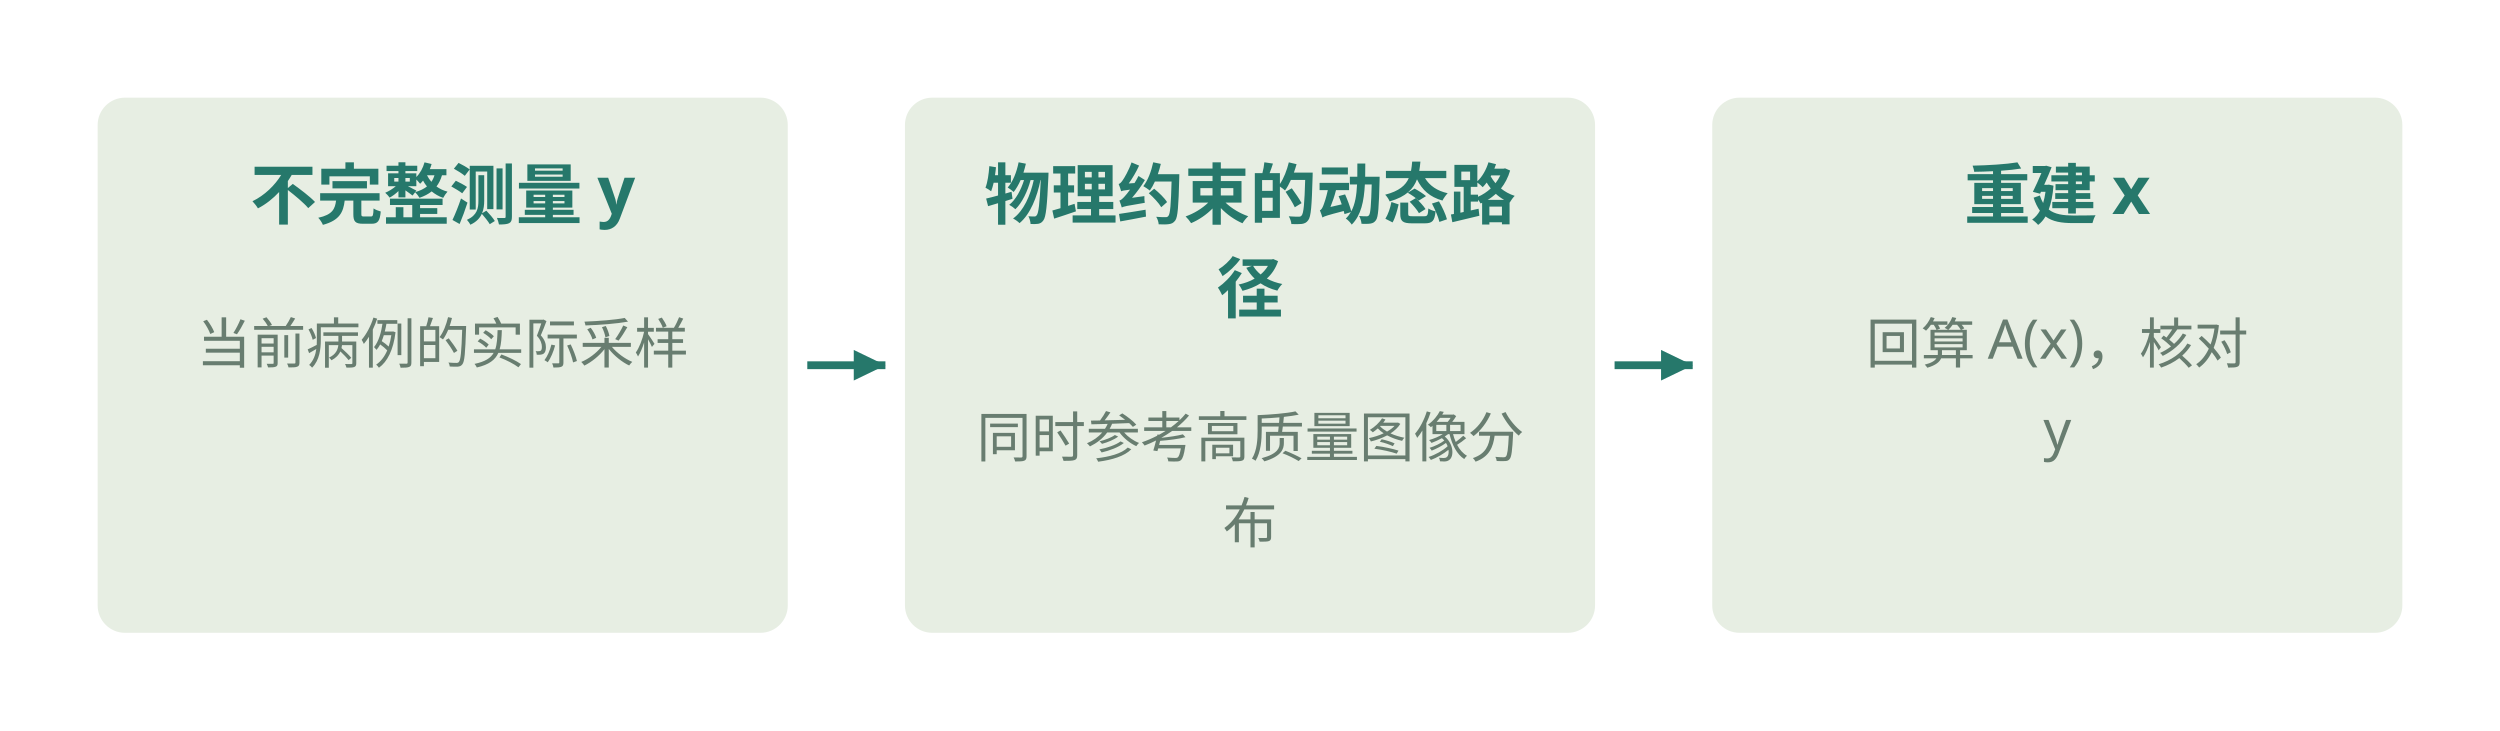
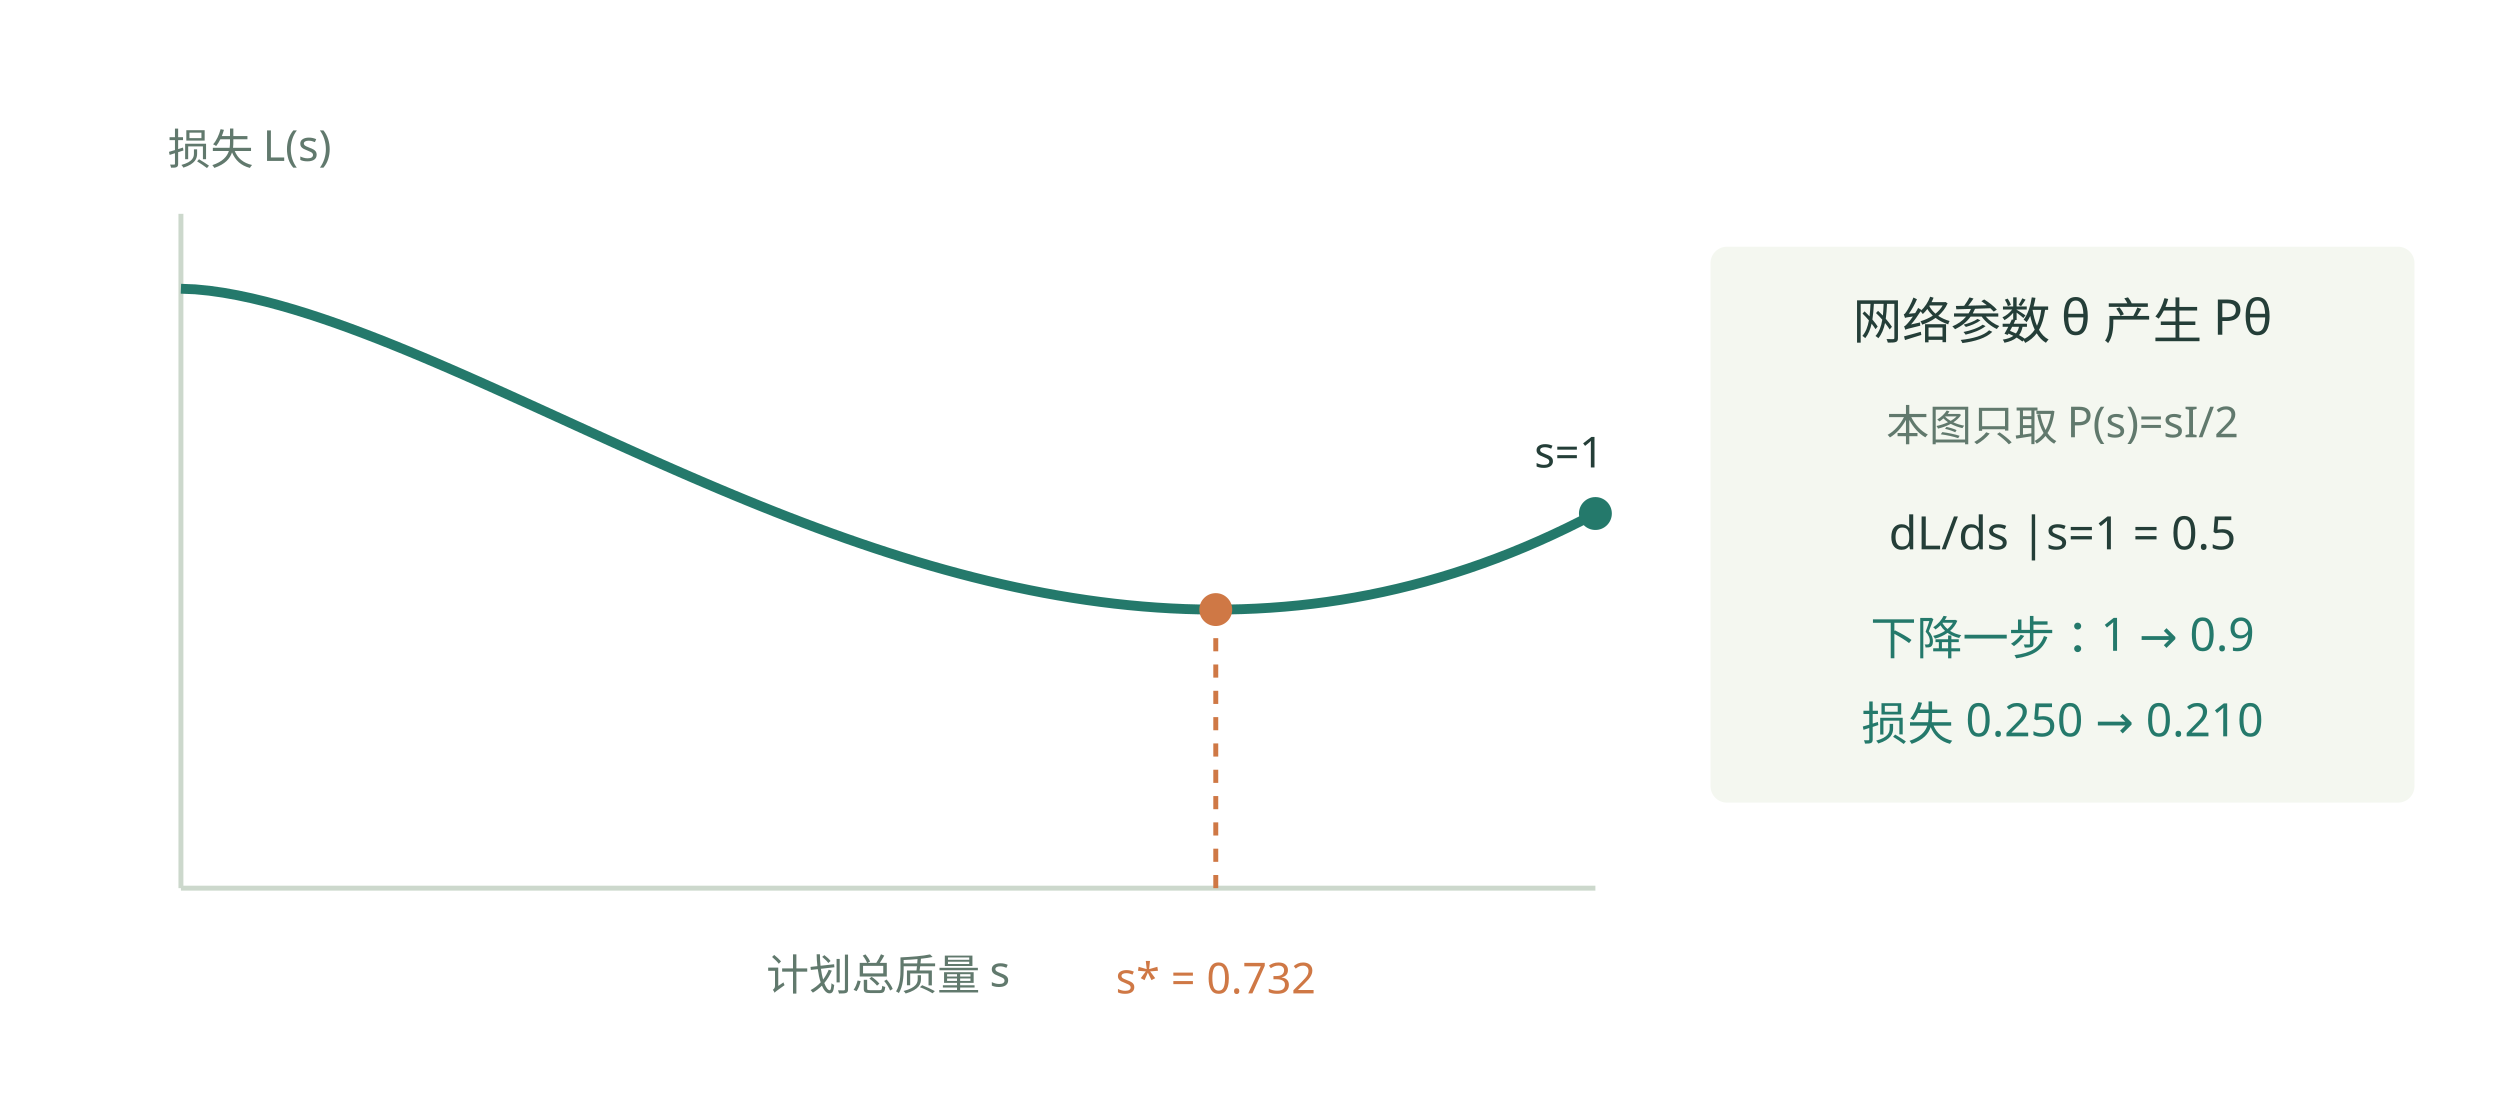
- <svg xmlns="http://www.w3.org/2000/svg" viewBox="0 0 640 187" role="img" aria-label="原创逆问题示意。图像分布提供先验，测量物理把结果与具体输入连接起来；两者不能互相替代。">
-   <rect x="25" y="25" width="176.667" height="137" rx="7" fill="#e7eee3" />
-   <text x="113.333" y="56" font-size="17" fill="#26786b" text-anchor="middle" font-weight="600" font-family="Segoe UI,Microsoft YaHei,sans-serif">不完整测量 y</text>
-   <text x="113.333" y="93" font-size="14" fill="#687d70" text-anchor="middle" font-weight="400" font-family="Segoe UI,Microsoft YaHei,sans-serif">当前病例的实际采样</text>
-   <line x1="206.667" y1="93.5" x2="226.667" y2="93.5" stroke="#26786b" stroke-width="2" />
-   <polygon points="226.667,93.5 218.563,97.415 218.563,89.585" fill="#26786b" />
-   <rect x="231.667" y="25" width="176.667" height="137" rx="7" fill="#e7eee3" />
-   <text x="320" y="56" font-size="17" fill="#26786b" text-anchor="middle" font-weight="600" font-family="Segoe UI,Microsoft YaHei,sans-serif">物理约束的动态路</text>
-   <text x="320" y="80" font-size="17" fill="#26786b" text-anchor="middle" font-weight="600" font-family="Segoe UI,Microsoft YaHei,sans-serif">径</text>
-   <text x="320" y="117" font-size="14" fill="#687d70" text-anchor="middle" font-weight="400" font-family="Segoe UI,Microsoft YaHei,sans-serif">同时参考高质量图像分</text>
-   <text x="320" y="139" font-size="14" fill="#687d70" text-anchor="middle" font-weight="400" font-family="Segoe UI,Microsoft YaHei,sans-serif">布</text>
-   <line x1="413.333" y1="93.5" x2="433.333" y2="93.5" stroke="#26786b" stroke-width="2" />
-   <polygon points="433.333,93.5 425.229,97.415 425.229,89.585" fill="#26786b" />
-   <rect x="438.333" y="25" width="176.667" height="137" rx="7" fill="#e7eee3" />
-   <text x="526.667" y="56" font-size="17" fill="#26786b" text-anchor="middle" font-weight="600" font-family="Segoe UI,Microsoft YaHei,sans-serif">重建 x</text>
-   <text x="526.667" y="93" font-size="14" fill="#687d70" text-anchor="middle" font-weight="400" font-family="Segoe UI,Microsoft YaHei,sans-serif">回算 A(x)，核对</text>
-   <text x="526.667" y="115" font-size="14" fill="#687d70" text-anchor="middle" font-weight="400" font-family="Segoe UI,Microsoft YaHei,sans-serif"> y</text>
+ <svg xmlns="http://www.w3.org/2000/svg" width="760" height="335" viewBox="0 0 760 335" role="img" aria-label="原文式 (4) 是对 θ 的期望风险最小化。曲线只限制 P=sI/2，展示梯度方向；并非完整 ULOT 的全局解。">
+   <line x1="55" y1="270" x2="485" y2="270" stroke="#ccd8cc" stroke-width="1.5" />
+   <line x1="55" y1="270" x2="55" y2="65" stroke="#ccd8cc" stroke-width="1.5" />
+   <text x="270" y="301" text-anchor="middle" font-size="13" fill="#61796d" font-family="Segoe UI,Microsoft YaHei,sans-serif">计划总质量 s</text>
+   <text x="51" y="50" text-anchor="start" font-size="13" fill="#61796d" font-family="Segoe UI,Microsoft YaHei,sans-serif">损失 L(s)</text>
+   <polyline points="55,87.778 59.3,87.952 63.6,88.375 67.9,88.989 72.2,89.764 76.5,90.678 80.8,91.715 85.1,92.861 89.4,94.106 93.7,95.44 98,96.853 102.3,98.338 106.6,99.889 110.9,101.499 115.2,103.161 119.5,104.872 123.8,106.625 128.1,108.416 132.4,110.24 136.7,112.094 141,113.973 145.3,115.874 149.6,117.793 153.9,119.727 158.2,121.672 162.5,123.625 166.8,125.584 171.1,127.546 175.4,129.507 179.7,131.465 184,133.418 188.3,135.363 192.6,137.298 196.9,139.22 201.2,141.127 205.5,143.017 209.8,144.888 214.1,146.738 218.4,148.565 222.7,150.367 227,152.141 231.3,153.887 235.6,155.602 239.9,157.284 244.2,158.933 248.5,160.545 252.8,162.12 257.1,163.656 261.4,165.152 265.7,166.605 270,168.015 274.3,169.379 278.6,170.697 282.9,171.967 287.2,173.187 291.5,174.357 295.8,175.474 300.1,176.539 304.4,177.548 308.7,178.502 313,179.398 317.3,180.236 321.6,181.014 325.9,181.732 330.2,182.387 334.5,182.98 338.8,183.508 343.1,183.97 347.4,184.367 351.7,184.695 356,184.955 360.3,185.146 364.6,185.265 368.9,185.313 373.2,185.289 377.5,185.19 381.8,185.017 386.1,184.768 390.4,184.443 394.7,184.04 399,183.558 403.3,182.997 407.6,182.356 411.9,181.634 416.2,180.829 420.5,179.942 424.8,178.97 429.1,177.914 433.4,176.773 437.7,175.545 442,174.23 446.3,172.827 450.6,171.335 454.9,169.754 459.2,168.082 463.5,166.32 467.8,164.465 472.1,162.517 476.4,160.476 480.7,158.341 485,156.111" stroke="#24796b" stroke-width="3" fill="none" />
+   <line x1="369.595" y1="270" x2="369.595" y2="185.314" stroke="#cf7845" stroke-width="1.5" stroke-dasharray="4 4" />
+   <circle cx="369.595" cy="185.314" r="5" fill="#cf7845" />
+   <text x="369.595" y="302" text-anchor="middle" font-size="13" fill="#cf7845" font-family="Segoe UI,Microsoft YaHei,sans-serif">s* = 0.732</text>
+   <circle cx="485" cy="156.111" r="5" fill="#24796b" />
+   <text x="477" y="142.111" text-anchor="middle" font-size="13" fill="#243e38" font-family="Segoe UI,Microsoft YaHei,sans-serif">s=1</text>
+   <rect x="520" y="75" width="214" height="169" rx="5" fill="#f4f7f0" stroke="none" />
+   <text x="627" y="103" text-anchor="middle" font-size="15" fill="#243e38" font-family="Segoe UI,Microsoft YaHei,sans-serif">网络参数 θ 产生 Pθ</text>
+   <text x="627" y="134" text-anchor="middle" font-size="13" fill="#61796d" font-family="Segoe UI,Microsoft YaHei,sans-serif">本图只取 P(s)=sI/2</text>
+   <text x="627" y="167" text-anchor="middle" font-size="14" fill="#243e38" font-family="Segoe UI,Microsoft YaHei,sans-serif">dL/ds |s=1 = 0.5</text>
+   <text x="627" y="199" text-anchor="middle" font-size="14" fill="#24796b" font-family="Segoe UI,Microsoft YaHei,sans-serif">下降一步：1 → 0.9</text>
+   <text x="627" y="225" text-anchor="middle" font-size="14" fill="#24796b" font-family="Segoe UI,Microsoft YaHei,sans-serif">损失 0.250 → 0.210</text>
</svg>
